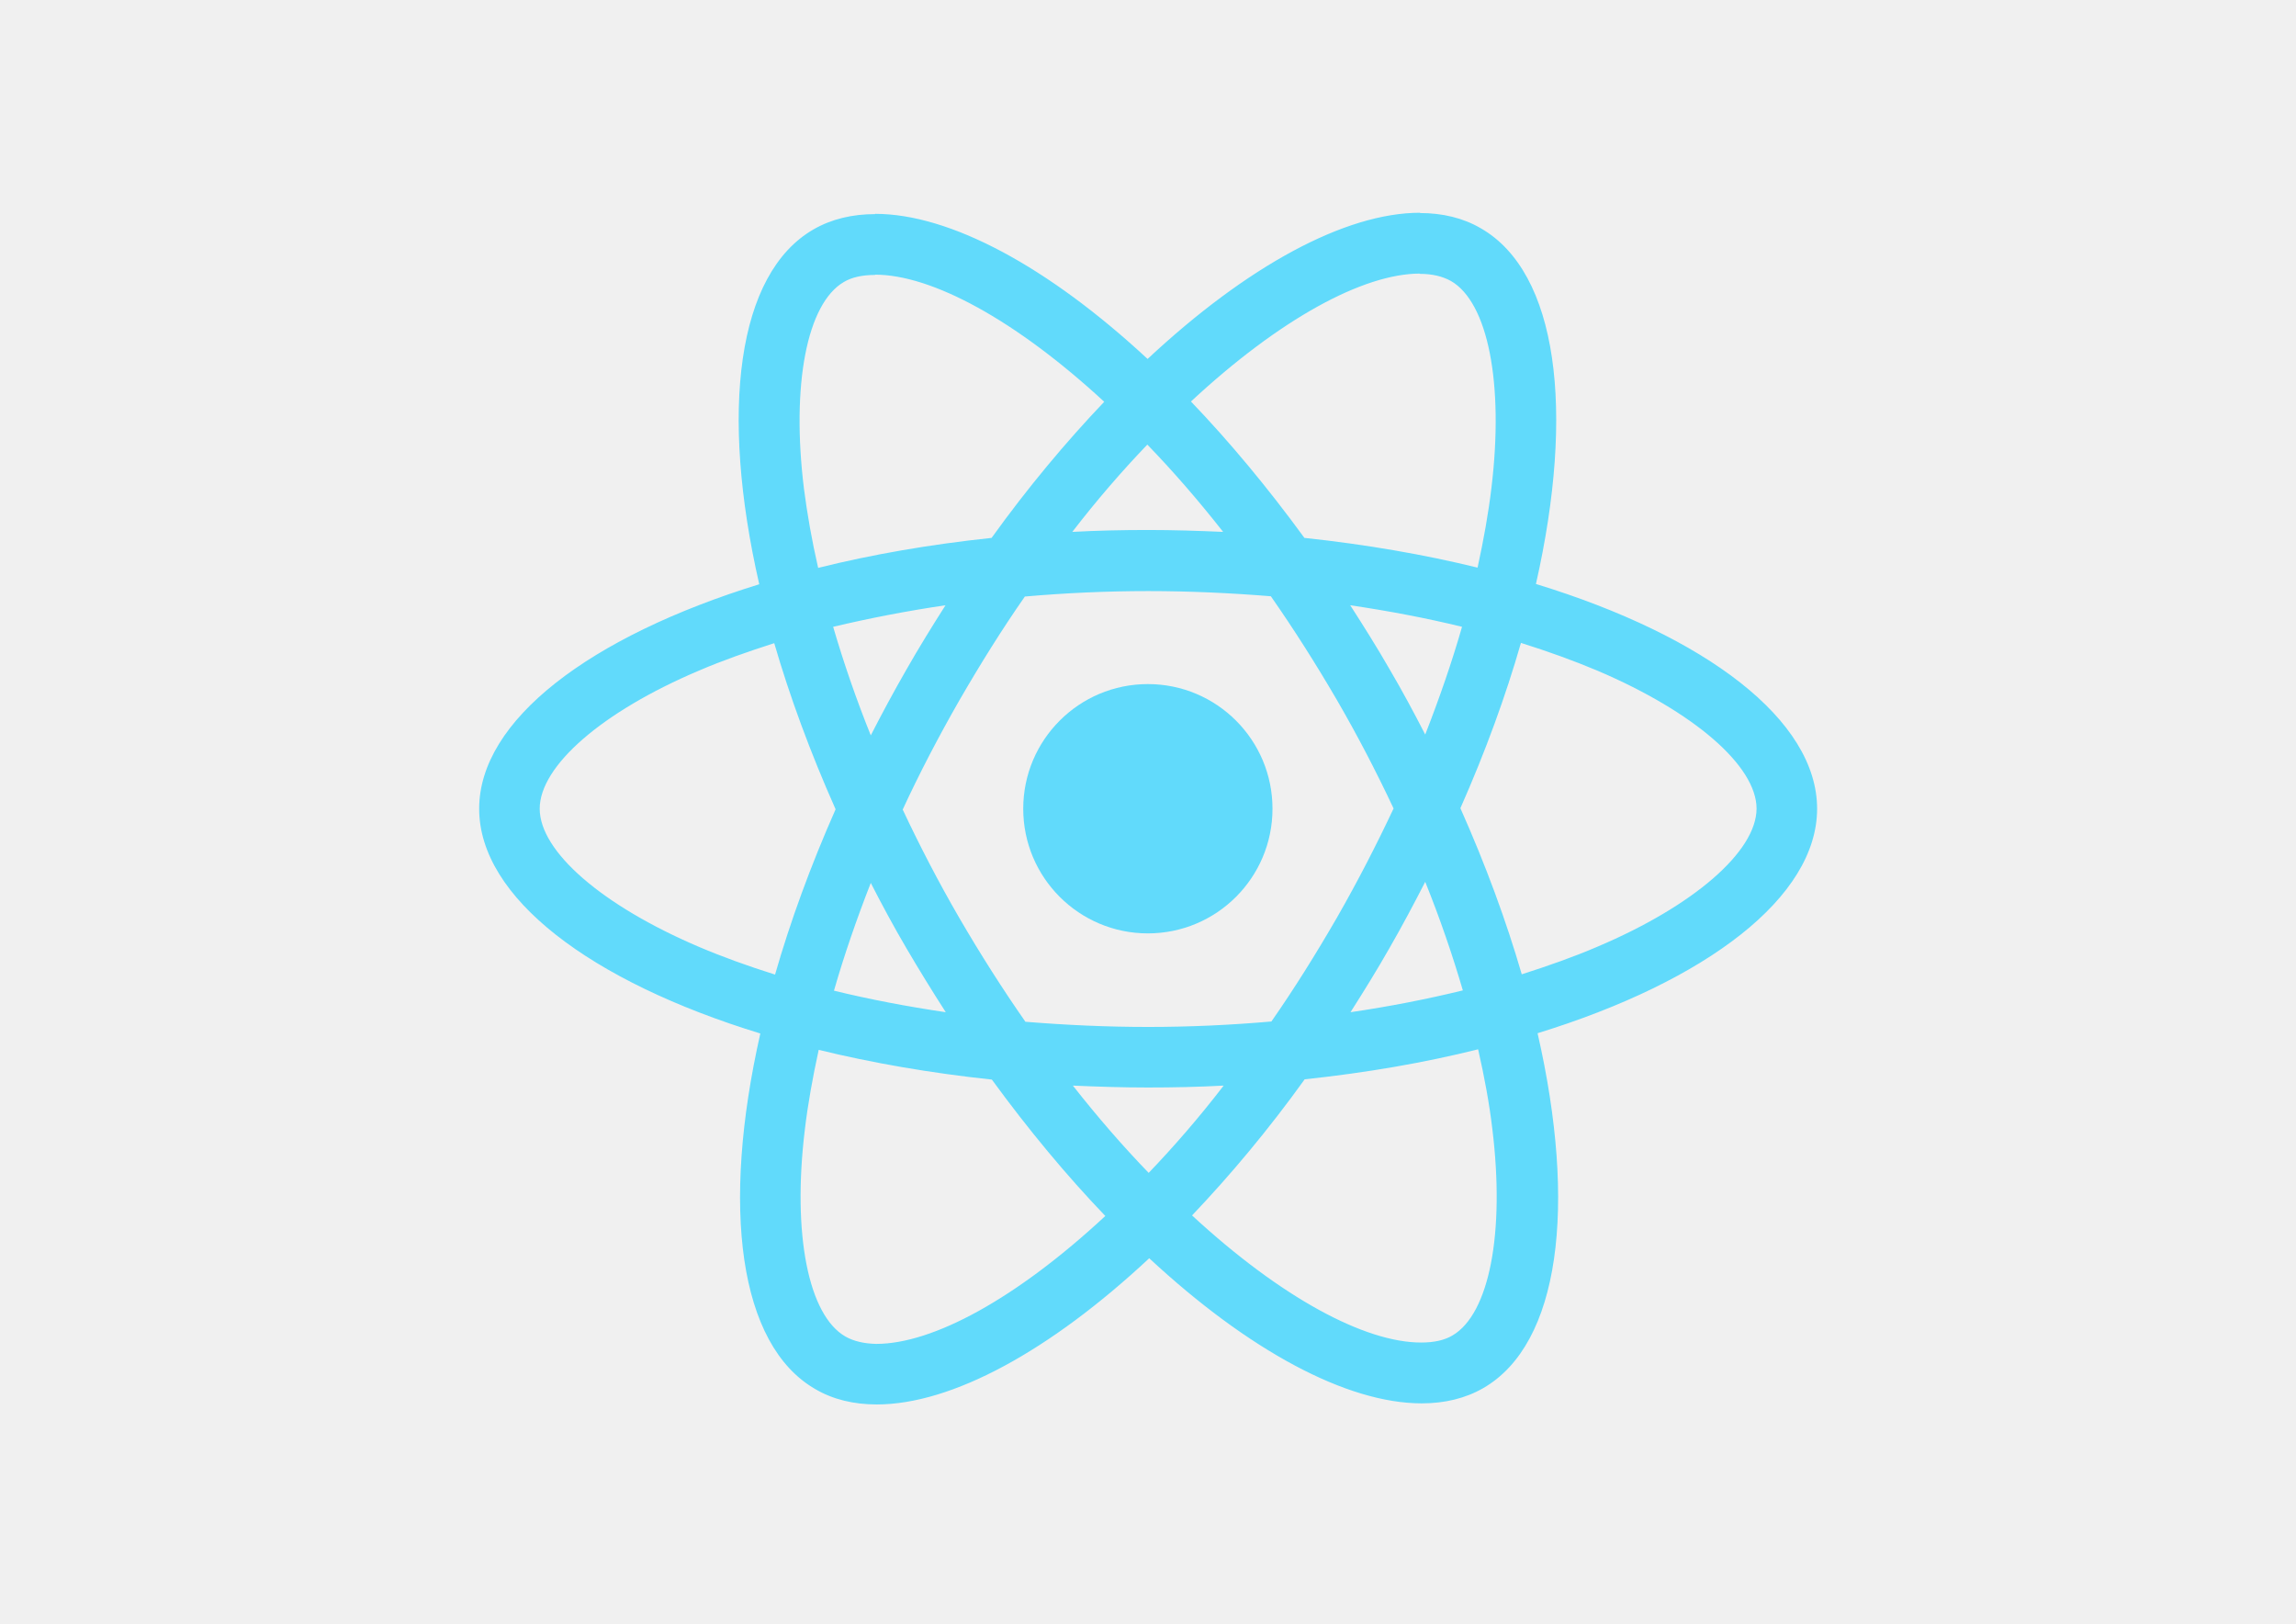
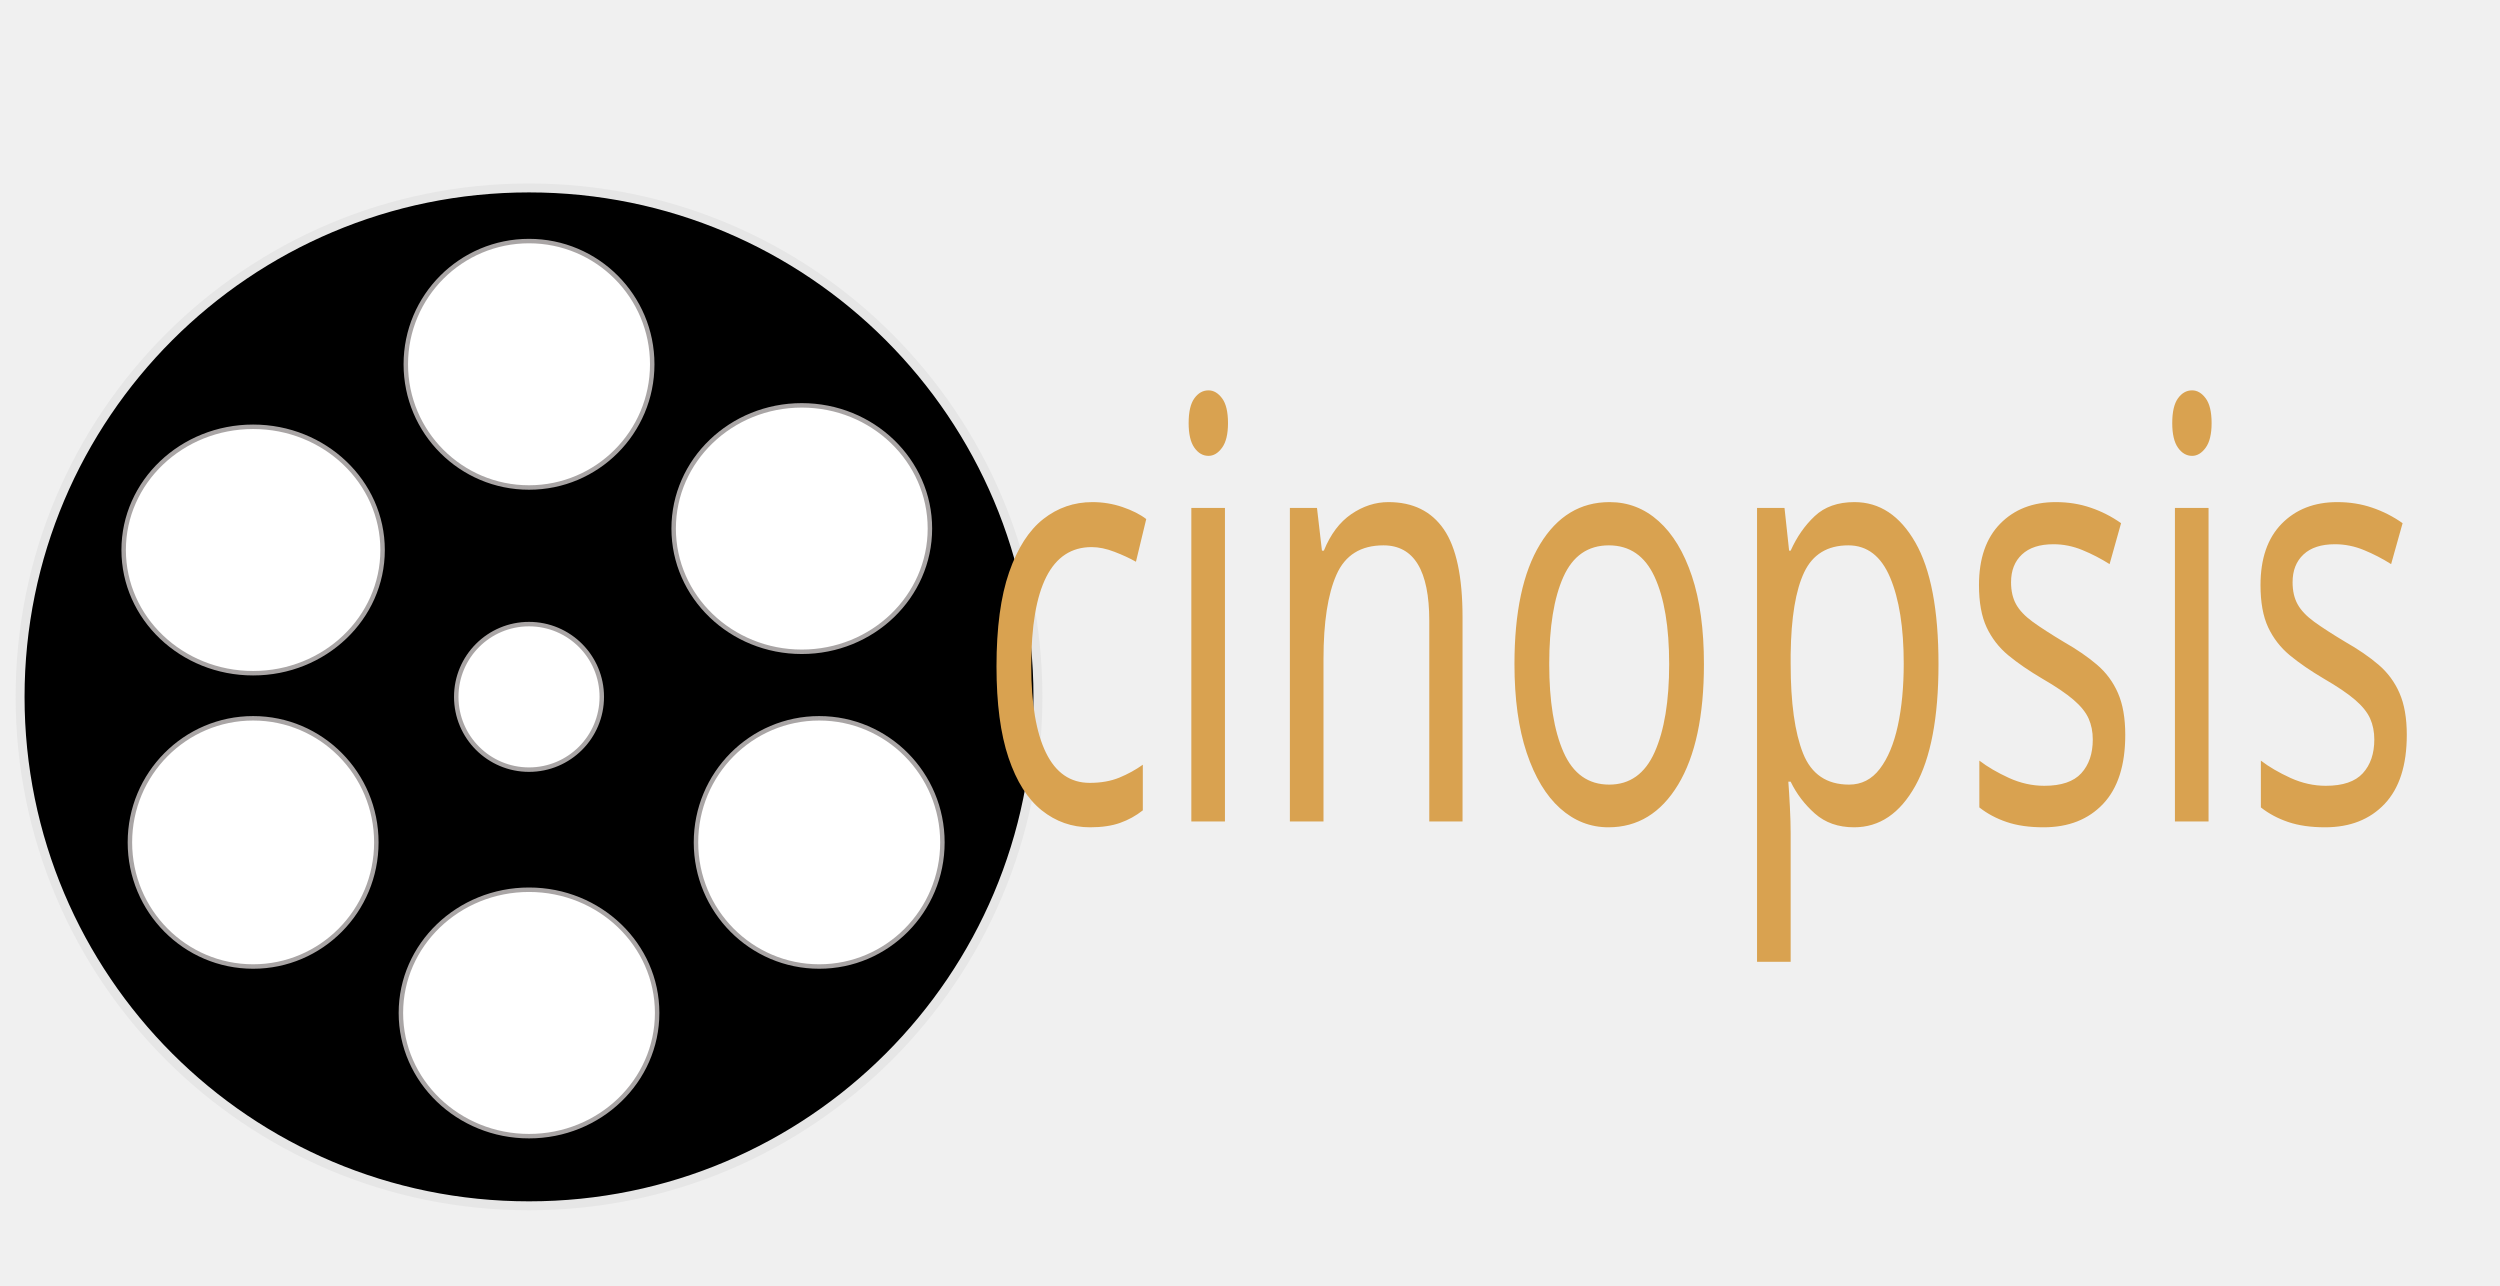
- <svg xmlns="http://www.w3.org/2000/svg" viewBox="0 0 841.9 595.3">
-   <g fill="#61DAFB">
-     <path d="M666.3 296.5c0-32.5-40.7-63.3-103.1-82.4 14.4-63.6 8-114.2-20.2-130.4-6.5-3.8-14.1-5.6-22.4-5.6v22.3c4.6 0 8.3.9 11.4 2.6 13.6 7.8 19.5 37.5 14.9 75.7-1.1 9.4-2.9 19.3-5.1 29.4-19.6-4.8-41-8.5-63.5-10.9-13.5-18.5-27.5-35.3-41.6-50 32.6-30.3 63.2-46.9 84-46.9V78c-27.5 0-63.5 19.6-99.9 53.6-36.4-33.8-72.4-53.2-99.9-53.2v22.3c20.7 0 51.4 16.5 84 46.6-14 14.7-28 31.4-41.3 49.9-22.6 2.4-44 6.1-63.6 11-2.3-10-4-19.7-5.2-29-4.7-38.2 1.1-67.9 14.6-75.8 3-1.8 6.9-2.6 11.5-2.6V78.5c-8.4 0-16 1.8-22.6 5.6-28.1 16.2-34.4 66.7-19.9 130.1-62.2 19.2-102.7 49.9-102.7 82.3 0 32.5 40.7 63.3 103.1 82.4-14.4 63.6-8 114.2 20.2 130.4 6.5 3.8 14.1 5.6 22.5 5.6 27.5 0 63.5-19.6 99.9-53.6 36.4 33.8 72.4 53.2 99.9 53.2 8.4 0 16-1.8 22.6-5.6 28.1-16.2 34.4-66.7 19.9-130.1 62-19.1 102.5-49.9 102.5-82.3zm-130.2-66.7c-3.7 12.9-8.3 26.2-13.5 39.5-4.1-8-8.4-16-13.1-24-4.6-8-9.5-15.8-14.4-23.4 14.2 2.1 27.9 4.7 41 7.9zm-45.8 106.5c-7.8 13.5-15.8 26.3-24.1 38.2-14.9 1.3-30 2-45.2 2-15.1 0-30.2-.7-45-1.9-8.3-11.9-16.4-24.6-24.2-38-7.6-13.1-14.5-26.4-20.8-39.8 6.2-13.4 13.2-26.8 20.7-39.9 7.8-13.5 15.8-26.3 24.1-38.2 14.9-1.3 30-2 45.2-2 15.1 0 30.2.7 45 1.9 8.3 11.9 16.4 24.6 24.2 38 7.6 13.1 14.5 26.4 20.8 39.8-6.3 13.4-13.2 26.8-20.7 39.9zm32.3-13c5.4 13.4 10 26.8 13.8 39.8-13.1 3.2-26.9 5.9-41.2 8 4.9-7.7 9.8-15.6 14.4-23.7 4.6-8 8.9-16.1 13-24.1zM421.2 430c-9.3-9.6-18.6-20.3-27.8-32 9 .4 18.2.7 27.5.7 9.4 0 18.7-.2 27.8-.7-9 11.7-18.3 22.4-27.5 32zm-74.4-58.9c-14.2-2.1-27.9-4.7-41-7.9 3.7-12.9 8.3-26.2 13.5-39.5 4.1 8 8.4 16 13.1 24 4.7 8 9.5 15.8 14.4 23.4zM420.7 163c9.3 9.6 18.6 20.3 27.8 32-9-.4-18.2-.7-27.5-.7-9.4 0-18.7.2-27.8.7 9-11.7 18.3-22.4 27.5-32zm-74 58.9c-4.9 7.7-9.8 15.6-14.4 23.7-4.6 8-8.9 16-13 24-5.4-13.4-10-26.8-13.8-39.8 13.1-3.1 26.9-5.8 41.2-7.9zm-90.5 125.2c-35.4-15.1-58.3-34.9-58.3-50.6 0-15.7 22.9-35.6 58.3-50.6 8.6-3.7 18-7 27.7-10.1 5.7 19.6 13.2 40 22.5 60.9-9.2 20.8-16.6 41.1-22.2 60.6-9.9-3.1-19.3-6.5-28-10.2zM310 490c-13.6-7.8-19.5-37.5-14.9-75.7 1.1-9.4 2.9-19.3 5.1-29.4 19.6 4.8 41 8.5 63.5 10.9 13.5 18.5 27.5 35.3 41.6 50-32.6 30.3-63.2 46.9-84 46.9-4.5-.1-8.3-1-11.3-2.7zm237.2-76.2c4.7 38.2-1.1 67.9-14.6 75.8-3 1.8-6.9 2.6-11.5 2.6-20.7 0-51.4-16.5-84-46.6 14-14.7 28-31.4 41.3-49.9 22.6-2.4 44-6.1 63.6-11 2.3 10.1 4.1 19.8 5.2 29.1zm38.5-66.7c-8.6 3.7-18 7-27.7 10.1-5.7-19.6-13.2-40-22.5-60.9 9.2-20.8 16.6-41.1 22.2-60.6 9.9 3.1 19.3 6.5 28.1 10.2 35.4 15.1 58.3 34.9 58.3 50.6-.1 15.7-23 35.6-58.4 50.6zM320.8 78.4z" />
-     <circle cx="420.9" cy="296.5" r="45.7" />
-     <path d="M520.5 78.1z" />
-   </g>
+ <svg xmlns="http://www.w3.org/2000/svg" version="1.1" id="Layer_1" x="0px" y="0px" viewBox="0 0 560 288" style="enable-background:new 0 0 560 288;" xml:space="preserve">
+   <circle style="stroke:#E6E6E6;stroke-width:2;stroke-miterlimit:10;" cx="118.5" cy="156.1" r="114" />
+   <ellipse style="fill:#FFFFFF;stroke:#A9A5A5;stroke-miterlimit:10;" cx="56.7" cy="123.2" rx="29" ry="27.6" />
+   <circle style="fill:#FFFFFF;stroke:#A9A5A5;stroke-miterlimit:10;" cx="118.5" cy="156.1" r="16.3" />
+   <circle style="fill:#FFFFFF;stroke:#A9A5A5;stroke-miterlimit:10;" cx="118.5" cy="81.6" r="27.6" />
+   <ellipse style="fill:#FFFFFF;stroke:#A9A5A5;stroke-miterlimit:10;" cx="179.6" cy="118.4" rx="28.7" ry="27.6" />
+   <ellipse style="fill:#FFFFFF;stroke:#A9A5A5;stroke-miterlimit:10;" cx="183.5" cy="188.7" rx="27.6" ry="27.8" />
+   <ellipse style="fill:#FFFFFF;stroke:#A9A5A5;stroke-miterlimit:10;" cx="118.5" cy="226.9" rx="28.7" ry="27.6" />
+   <ellipse style="fill:#FFFFFF;stroke:#A9A5A5;stroke-miterlimit:10;" cx="56.7" cy="188.7" rx="27.6" ry="27.8" />
+   <path style="fill:none;" d="M-11.5,31.3C-2.9,34.9,98.8,76,159.9,24c6.3-5.3,71.7-44.5,86.5-32.1" />
+   <text transform="matrix(0.6531 0 0 1 164.1675 184.0029)" style="fill:#D9A250; font-family:'BodoniSvtyTwoSCITCTT-Book'; font-size:192.862px; letter-spacing:3.1;">  </text>
+   <text transform="matrix(0.6531 0 0 1 218.5103 184.0029)" style="fill:#D9A250; font-family:'AmericanTypewriter-Light'; font-size:131.013px;">cinopsis</text>
</svg>
